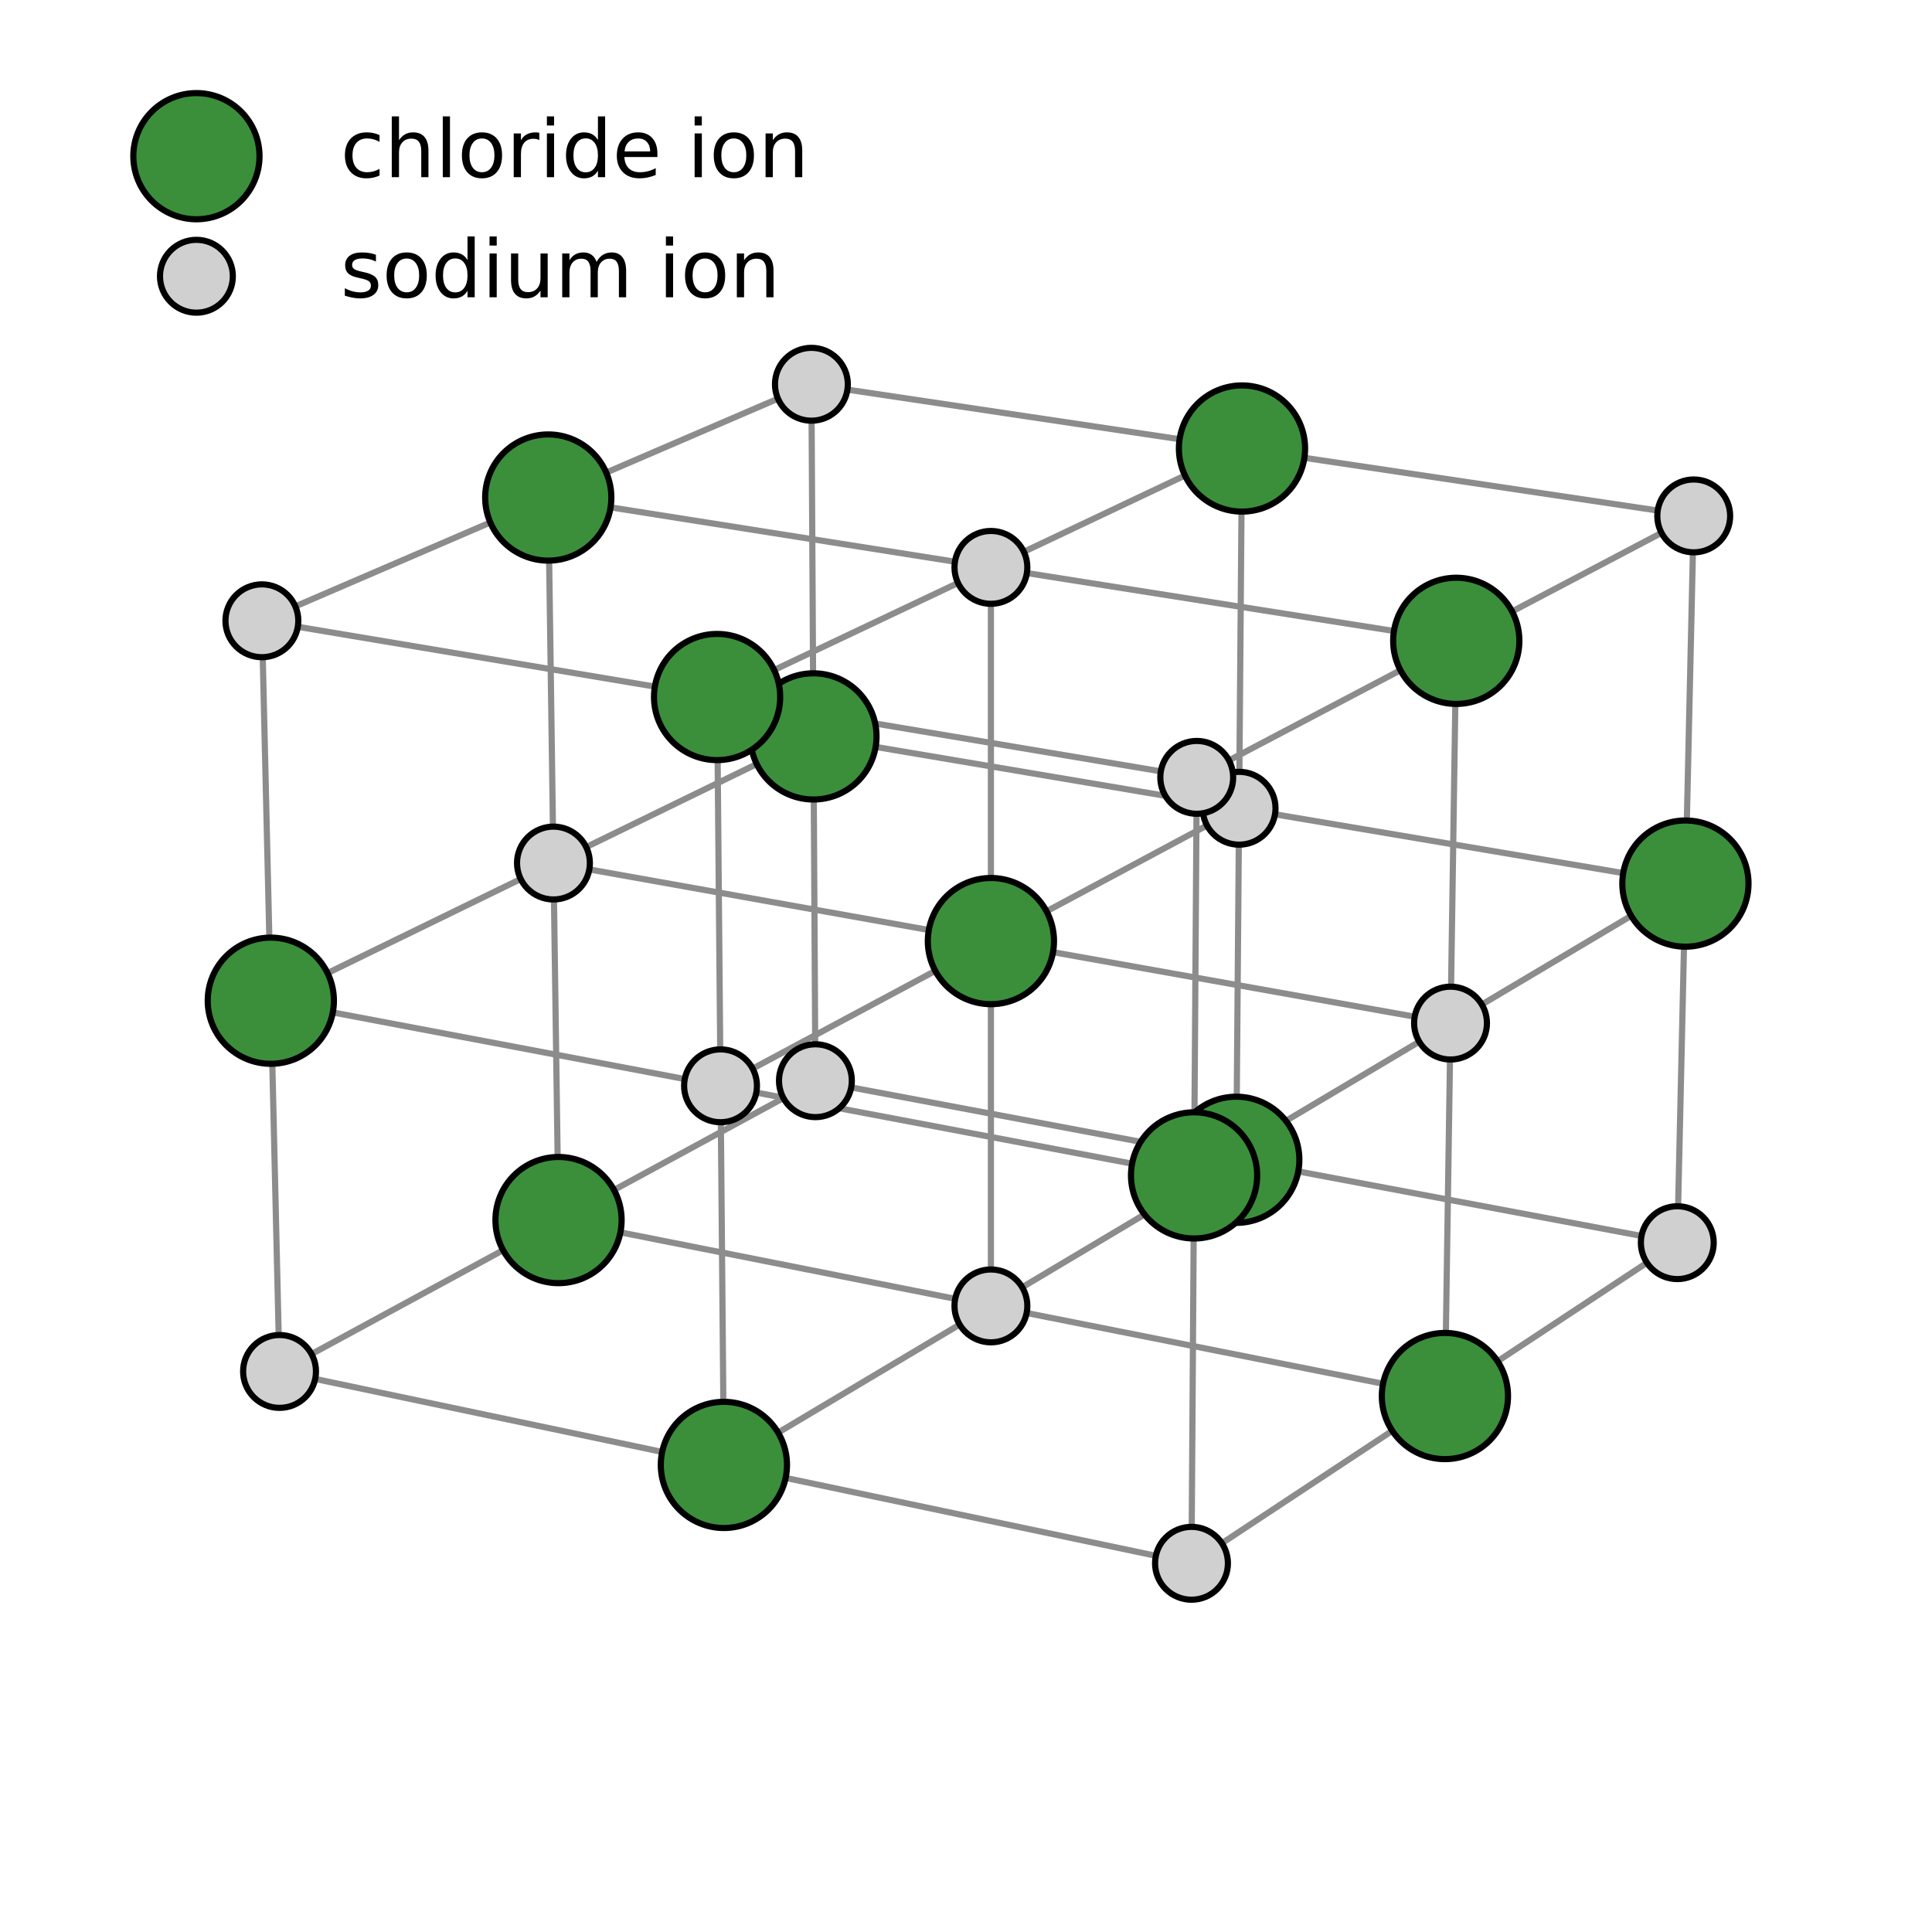
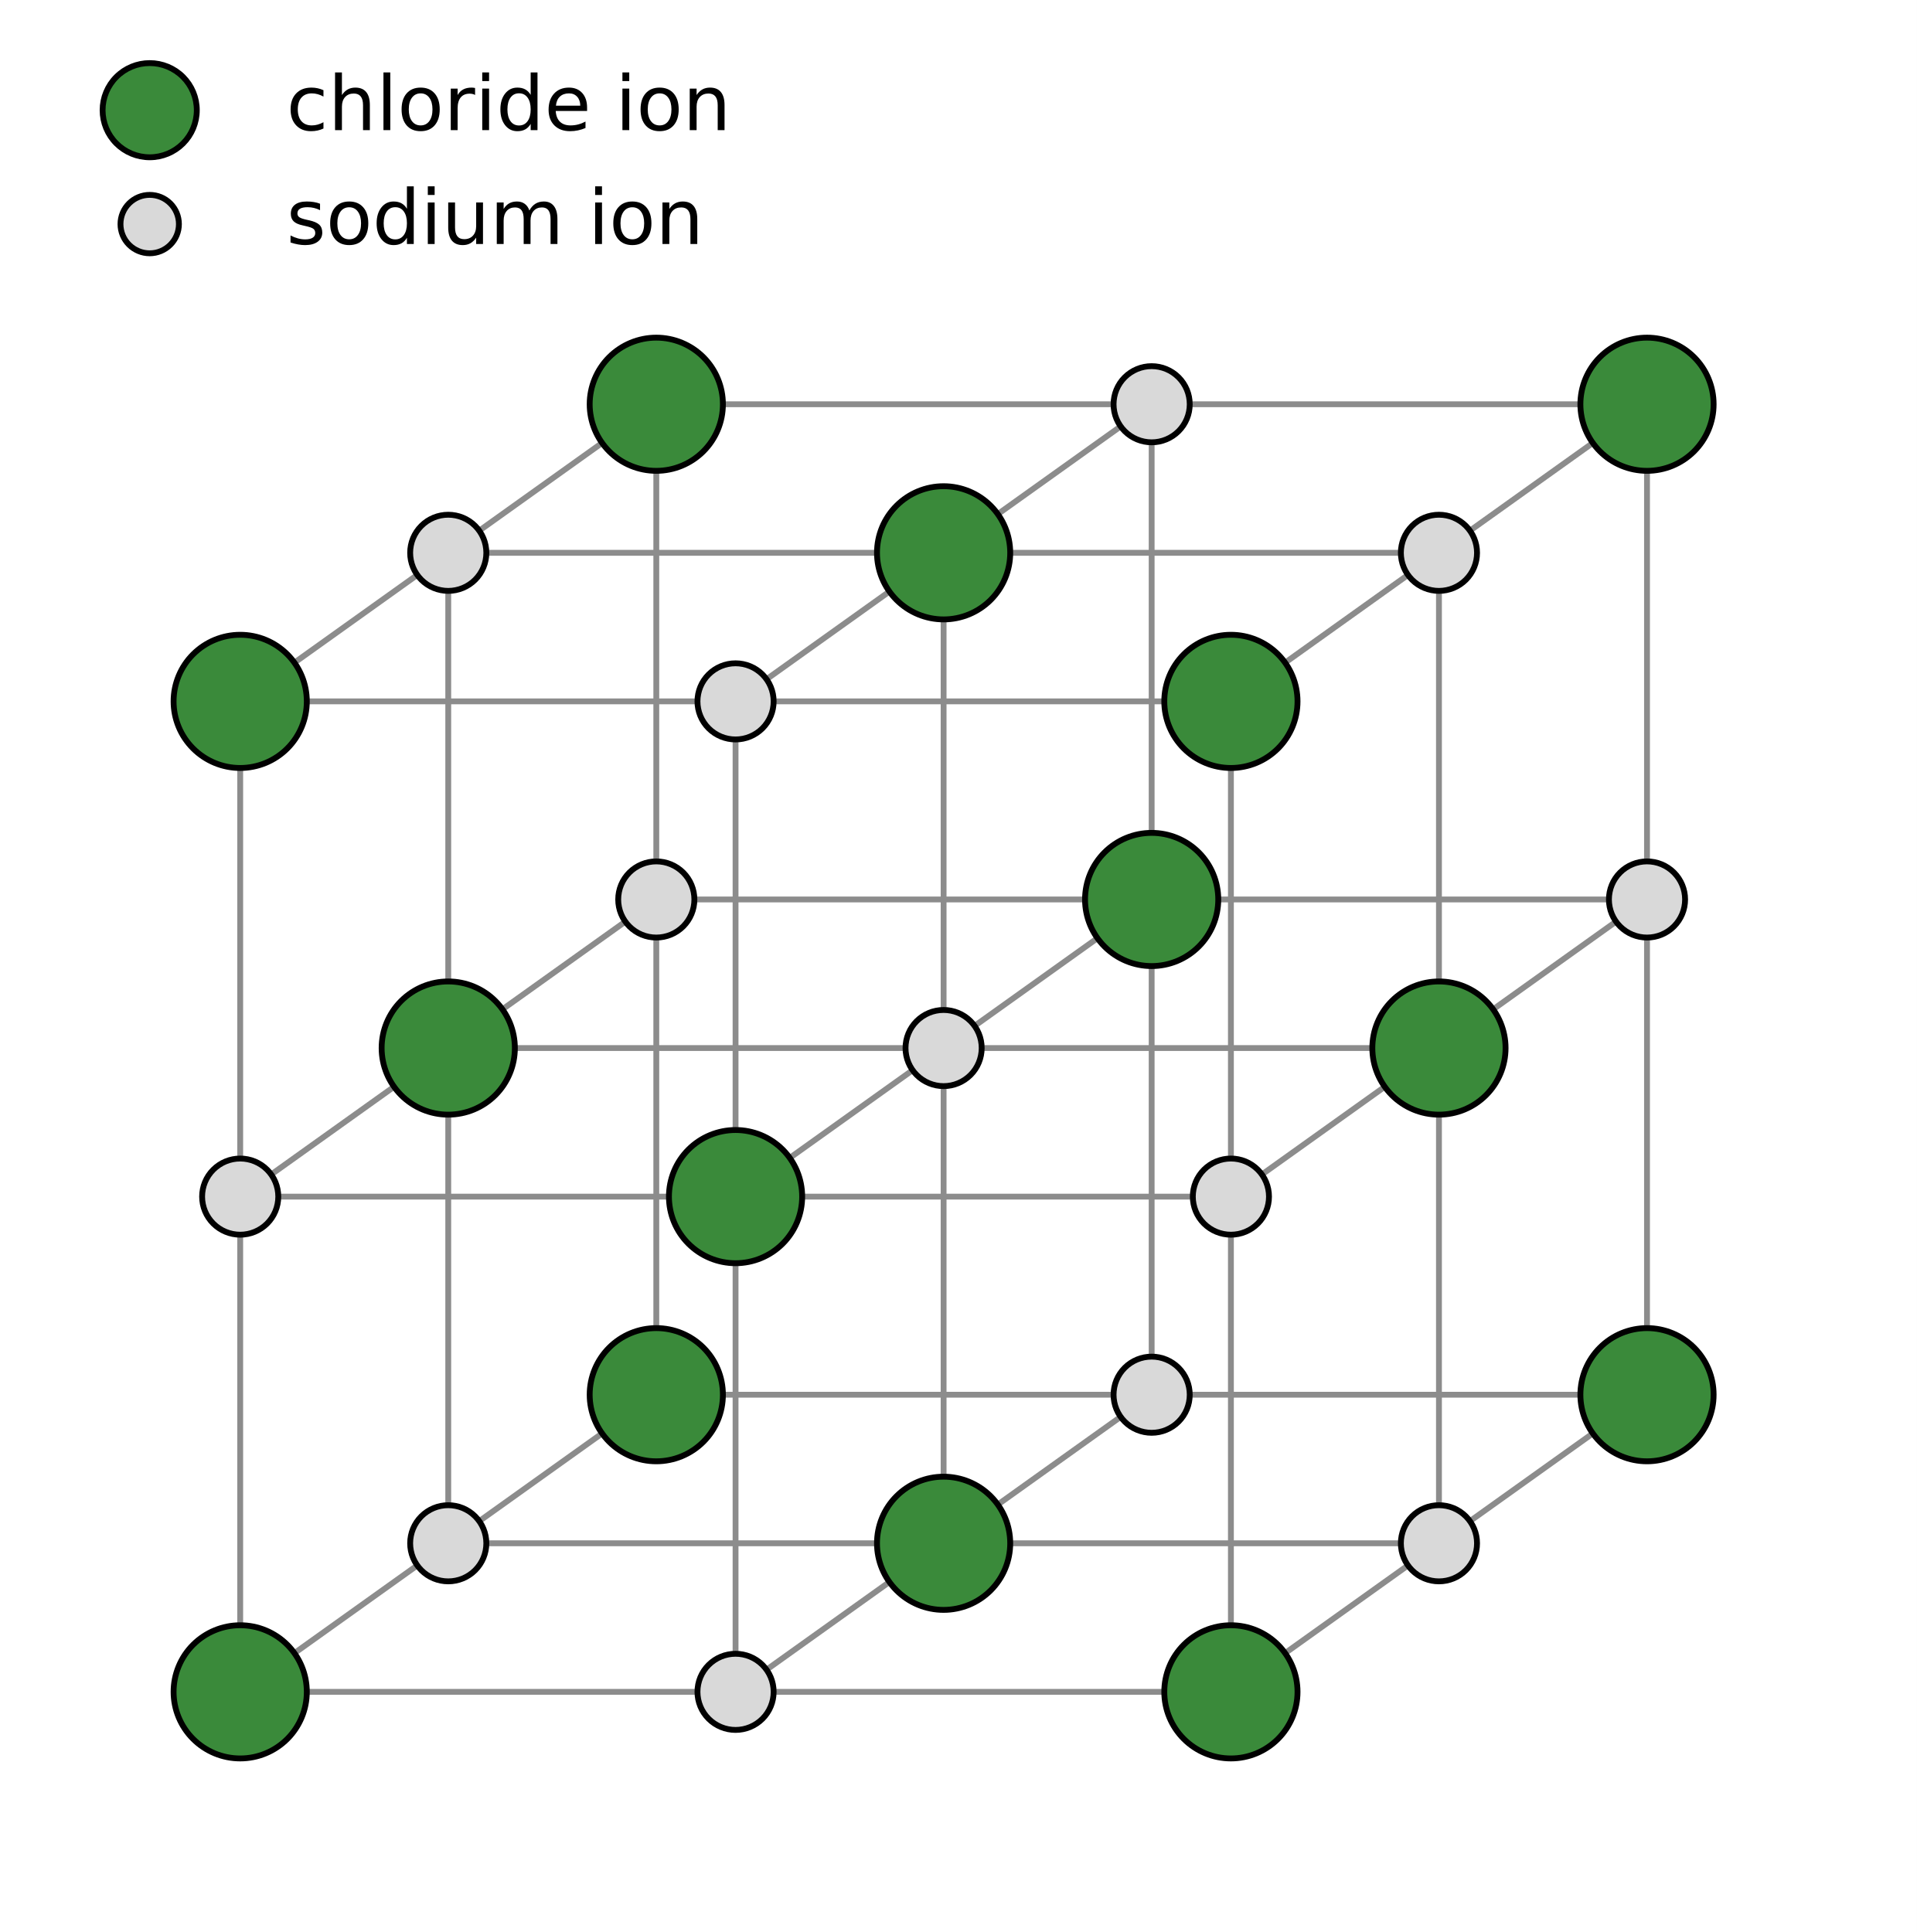
- <svg xmlns="http://www.w3.org/2000/svg" xmlns:xlink="http://www.w3.org/1999/xlink" width="313.776pt" height="313.776pt" viewBox="0 0 313.776 313.776" version="1.1">
+ <svg xmlns="http://www.w3.org/2000/svg" xmlns:xlink="http://www.w3.org/1999/xlink" width="328.125pt" height="330.783pt" viewBox="0 0 328.125 330.783" version="1.1">
  <defs>
    <style type="text/css">*{stroke-linejoin: round; stroke-linecap: butt}</style>
  </defs>
  <g id="figure_1">
    <g id="patch_1">
-       <path d="M 0 313.776  L 313.776 313.776  L 313.776 0  L 0 0  z " style="fill: #ffffff" />
-     </g>
-     <g id="patch_2">
-       <path d="M 7.2 306.576  L 306.576 306.576  L 306.576 7.2  L 7.2 7.2  z " style="fill: #ffffff" />
+       <path d="M 0 330.783  L 328.125 330.783  L 328.125 0  L 0 0  z " style="fill: #ffffff" />
    </g>
    <g id="axes_1">
      <g id="line2d_1">
-         <path d="M 45.401 222.736  L 117.568 237.918  " clip-path="url(#p698181f7ba)" style="fill: none; stroke: #8c8c8c; stroke-linecap: square" />
+         <path d="M 41.116 289.666  L 125.907 289.666  " clip-path="url(#p4bc97618b1)" style="fill: none; stroke: #8c8c8c; stroke-linecap: square" />
      </g>
      <g id="line2d_2">
-         <path d="M 45.401 222.736  L 90.711 198.152  " clip-path="url(#p698181f7ba)" style="fill: none; stroke: #8c8c8c; stroke-linecap: square" />
+         <path d="M 41.116 289.666  L 41.116 204.876  " clip-path="url(#p4bc97618b1)" style="fill: none; stroke: #8c8c8c; stroke-linecap: square" />
      </g>
      <g id="line2d_3">
-         <path d="M 45.401 222.736  L 43.984 162.526  " clip-path="url(#p698181f7ba)" style="fill: none; stroke: #8c8c8c; stroke-linecap: square" />
+         <path d="M 41.116 289.666  L 76.728 264.229  " clip-path="url(#p4bc97618b1)" style="fill: none; stroke: #8c8c8c; stroke-linecap: square" />
      </g>
      <g id="line2d_4">
-         <path d="M 43.984 162.526  L 117.022 176.345  " clip-path="url(#p698181f7ba)" style="fill: none; stroke: #8c8c8c; stroke-linecap: square" />
+         <path d="M 76.728 264.229  L 161.519 264.229  " clip-path="url(#p4bc97618b1)" style="fill: none; stroke: #8c8c8c; stroke-linecap: square" />
      </g>
      <g id="line2d_5">
-         <path d="M 43.984 162.526  L 89.886 140.167  " clip-path="url(#p698181f7ba)" style="fill: none; stroke: #8c8c8c; stroke-linecap: square" />
+         <path d="M 76.728 264.229  L 76.728 179.439  " clip-path="url(#p4bc97618b1)" style="fill: none; stroke: #8c8c8c; stroke-linecap: square" />
      </g>
      <g id="line2d_6">
-         <path d="M 43.984 162.526  L 42.532 100.821  " clip-path="url(#p698181f7ba)" style="fill: none; stroke: #8c8c8c; stroke-linecap: square" />
+         <path d="M 76.728 264.229  L 112.34 238.792  " clip-path="url(#p4bc97618b1)" style="fill: none; stroke: #8c8c8c; stroke-linecap: square" />
      </g>
      <g id="line2d_7">
-         <path d="M 42.532 100.821  L 116.463 113.203  " clip-path="url(#p698181f7ba)" style="fill: none; stroke: #8c8c8c; stroke-linecap: square" />
+         <path d="M 112.34 238.792  L 197.131 238.792  " clip-path="url(#p4bc97618b1)" style="fill: none; stroke: #8c8c8c; stroke-linecap: square" />
      </g>
      <g id="line2d_8">
-         <path d="M 42.532 100.821  L 89.042 80.803  " clip-path="url(#p698181f7ba)" style="fill: none; stroke: #8c8c8c; stroke-linecap: square" />
+         <path d="M 112.34 238.792  L 112.34 154.001  " clip-path="url(#p4bc97618b1)" style="fill: none; stroke: #8c8c8c; stroke-linecap: square" />
      </g>
      <g id="line2d_9">
-         <path d="M 90.711 198.152  L 160.934 212.092  " clip-path="url(#p698181f7ba)" style="fill: none; stroke: #8c8c8c; stroke-linecap: square" />
+         <path d="M 41.116 204.876  L 125.907 204.876  " clip-path="url(#p4bc97618b1)" style="fill: none; stroke: #8c8c8c; stroke-linecap: square" />
      </g>
      <g id="line2d_10">
-         <path d="M 90.711 198.152  L 132.431 175.516  " clip-path="url(#p698181f7ba)" style="fill: none; stroke: #8c8c8c; stroke-linecap: square" />
+         <path d="M 41.116 204.876  L 41.116 120.085  " clip-path="url(#p4bc97618b1)" style="fill: none; stroke: #8c8c8c; stroke-linecap: square" />
      </g>
      <g id="line2d_11">
-         <path d="M 90.711 198.152  L 89.886 140.167  " clip-path="url(#p698181f7ba)" style="fill: none; stroke: #8c8c8c; stroke-linecap: square" />
+         <path d="M 41.116 204.876  L 76.728 179.439  " clip-path="url(#p4bc97618b1)" style="fill: none; stroke: #8c8c8c; stroke-linecap: square" />
      </g>
      <g id="line2d_12">
-         <path d="M 89.886 140.167  L 160.934 152.842  " clip-path="url(#p698181f7ba)" style="fill: none; stroke: #8c8c8c; stroke-linecap: square" />
+         <path d="M 76.728 179.439  L 161.519 179.439  " clip-path="url(#p4bc97618b1)" style="fill: none; stroke: #8c8c8c; stroke-linecap: square" />
      </g>
      <g id="line2d_13">
-         <path d="M 89.886 140.167  L 132.109 119.6  " clip-path="url(#p698181f7ba)" style="fill: none; stroke: #8c8c8c; stroke-linecap: square" />
+         <path d="M 76.728 179.439  L 76.728 94.648  " clip-path="url(#p4bc97618b1)" style="fill: none; stroke: #8c8c8c; stroke-linecap: square" />
      </g>
      <g id="line2d_14">
-         <path d="M 89.886 140.167  L 89.042 80.803  " clip-path="url(#p698181f7ba)" style="fill: none; stroke: #8c8c8c; stroke-linecap: square" />
+         <path d="M 76.728 179.439  L 112.34 154.001  " clip-path="url(#p4bc97618b1)" style="fill: none; stroke: #8c8c8c; stroke-linecap: square" />
      </g>
      <g id="line2d_15">
-         <path d="M 89.042 80.803  L 160.934 92.149  " clip-path="url(#p698181f7ba)" style="fill: none; stroke: #8c8c8c; stroke-linecap: square" />
+         <path d="M 112.34 154.001  L 197.131 154.001  " clip-path="url(#p4bc97618b1)" style="fill: none; stroke: #8c8c8c; stroke-linecap: square" />
      </g>
      <g id="line2d_16">
-         <path d="M 89.042 80.803  L 131.78 62.408  " clip-path="url(#p698181f7ba)" style="fill: none; stroke: #8c8c8c; stroke-linecap: square" />
+         <path d="M 112.34 154.001  L 112.34 69.211  " clip-path="url(#p4bc97618b1)" style="fill: none; stroke: #8c8c8c; stroke-linecap: square" />
      </g>
      <g id="line2d_17">
-         <path d="M 132.431 175.516  L 200.781 188.361  " clip-path="url(#p698181f7ba)" style="fill: none; stroke: #8c8c8c; stroke-linecap: square" />
+         <path d="M 41.116 120.085  L 125.907 120.085  " clip-path="url(#p4bc97618b1)" style="fill: none; stroke: #8c8c8c; stroke-linecap: square" />
      </g>
      <g id="line2d_18">
-         <path d="M 132.431 175.516  L 132.109 119.6  " clip-path="url(#p698181f7ba)" style="fill: none; stroke: #8c8c8c; stroke-linecap: square" />
+         <path d="M 41.116 120.085  L 76.728 94.648  " clip-path="url(#p4bc97618b1)" style="fill: none; stroke: #8c8c8c; stroke-linecap: square" />
      </g>
      <g id="line2d_19">
-         <path d="M 132.109 119.6  L 201.241 131.268  " clip-path="url(#p698181f7ba)" style="fill: none; stroke: #8c8c8c; stroke-linecap: square" />
+         <path d="M 76.728 94.648  L 161.519 94.648  " clip-path="url(#p4bc97618b1)" style="fill: none; stroke: #8c8c8c; stroke-linecap: square" />
      </g>
      <g id="line2d_20">
-         <path d="M 132.109 119.6  L 131.78 62.408  " clip-path="url(#p698181f7ba)" style="fill: none; stroke: #8c8c8c; stroke-linecap: square" />
+         <path d="M 76.728 94.648  L 112.34 69.211  " clip-path="url(#p4bc97618b1)" style="fill: none; stroke: #8c8c8c; stroke-linecap: square" />
      </g>
      <g id="line2d_21">
-         <path d="M 131.78 62.408  L 201.712 72.842  " clip-path="url(#p698181f7ba)" style="fill: none; stroke: #8c8c8c; stroke-linecap: square" />
+         <path d="M 112.34 69.211  L 197.131 69.211  " clip-path="url(#p4bc97618b1)" style="fill: none; stroke: #8c8c8c; stroke-linecap: square" />
      </g>
      <g id="line2d_22">
-         <path d="M 117.568 237.918  L 193.51 253.894  " clip-path="url(#p698181f7ba)" style="fill: none; stroke: #8c8c8c; stroke-linecap: square" />
+         <path d="M 125.907 289.666  L 210.697 289.666  " clip-path="url(#p4bc97618b1)" style="fill: none; stroke: #8c8c8c; stroke-linecap: square" />
      </g>
      <g id="line2d_23">
-         <path d="M 117.568 237.918  L 160.934 212.092  " clip-path="url(#p698181f7ba)" style="fill: none; stroke: #8c8c8c; stroke-linecap: square" />
+         <path d="M 125.907 289.666  L 125.907 204.876  " clip-path="url(#p4bc97618b1)" style="fill: none; stroke: #8c8c8c; stroke-linecap: square" />
      </g>
      <g id="line2d_24">
-         <path d="M 117.568 237.918  L 117.022 176.345  " clip-path="url(#p698181f7ba)" style="fill: none; stroke: #8c8c8c; stroke-linecap: square" />
+         <path d="M 125.907 289.666  L 161.519 264.229  " clip-path="url(#p4bc97618b1)" style="fill: none; stroke: #8c8c8c; stroke-linecap: square" />
      </g>
      <g id="line2d_25">
-         <path d="M 117.022 176.345  L 193.93 190.897  " clip-path="url(#p698181f7ba)" style="fill: none; stroke: #8c8c8c; stroke-linecap: square" />
+         <path d="M 161.519 264.229  L 246.309 264.229  " clip-path="url(#p4bc97618b1)" style="fill: none; stroke: #8c8c8c; stroke-linecap: square" />
      </g>
      <g id="line2d_26">
-         <path d="M 117.022 176.345  L 160.934 152.842  " clip-path="url(#p698181f7ba)" style="fill: none; stroke: #8c8c8c; stroke-linecap: square" />
+         <path d="M 161.519 264.229  L 161.519 179.439  " clip-path="url(#p4bc97618b1)" style="fill: none; stroke: #8c8c8c; stroke-linecap: square" />
      </g>
      <g id="line2d_27">
-         <path d="M 117.022 176.345  L 116.463 113.203  " clip-path="url(#p698181f7ba)" style="fill: none; stroke: #8c8c8c; stroke-linecap: square" />
+         <path d="M 161.519 264.229  L 197.131 238.792  " clip-path="url(#p4bc97618b1)" style="fill: none; stroke: #8c8c8c; stroke-linecap: square" />
      </g>
      <g id="line2d_28">
-         <path d="M 116.463 113.203  L 194.362 126.251  " clip-path="url(#p698181f7ba)" style="fill: none; stroke: #8c8c8c; stroke-linecap: square" />
+         <path d="M 197.131 238.792  L 281.922 238.792  " clip-path="url(#p4bc97618b1)" style="fill: none; stroke: #8c8c8c; stroke-linecap: square" />
      </g>
      <g id="line2d_29">
-         <path d="M 116.463 113.203  L 160.934 92.149  " clip-path="url(#p698181f7ba)" style="fill: none; stroke: #8c8c8c; stroke-linecap: square" />
+         <path d="M 197.131 238.792  L 197.131 154.001  " clip-path="url(#p4bc97618b1)" style="fill: none; stroke: #8c8c8c; stroke-linecap: square" />
      </g>
      <g id="line2d_30">
-         <path d="M 160.934 212.092  L 234.67 226.73  " clip-path="url(#p698181f7ba)" style="fill: none; stroke: #8c8c8c; stroke-linecap: square" />
+         <path d="M 125.907 204.876  L 210.697 204.876  " clip-path="url(#p4bc97618b1)" style="fill: none; stroke: #8c8c8c; stroke-linecap: square" />
      </g>
      <g id="line2d_31">
-         <path d="M 160.934 212.092  L 200.781 188.361  " clip-path="url(#p698181f7ba)" style="fill: none; stroke: #8c8c8c; stroke-linecap: square" />
+         <path d="M 125.907 204.876  L 125.907 120.085  " clip-path="url(#p4bc97618b1)" style="fill: none; stroke: #8c8c8c; stroke-linecap: square" />
      </g>
      <g id="line2d_32">
-         <path d="M 160.934 212.092  L 160.934 152.842  " clip-path="url(#p698181f7ba)" style="fill: none; stroke: #8c8c8c; stroke-linecap: square" />
+         <path d="M 125.907 204.876  L 161.519 179.439  " clip-path="url(#p4bc97618b1)" style="fill: none; stroke: #8c8c8c; stroke-linecap: square" />
      </g>
      <g id="line2d_33">
-         <path d="M 160.934 152.842  L 235.58 166.16  " clip-path="url(#p698181f7ba)" style="fill: none; stroke: #8c8c8c; stroke-linecap: square" />
+         <path d="M 161.519 179.439  L 246.309 179.439  " clip-path="url(#p4bc97618b1)" style="fill: none; stroke: #8c8c8c; stroke-linecap: square" />
      </g>
      <g id="line2d_34">
-         <path d="M 160.934 152.842  L 201.241 131.268  " clip-path="url(#p698181f7ba)" style="fill: none; stroke: #8c8c8c; stroke-linecap: square" />
+         <path d="M 161.519 179.439  L 161.519 94.648  " clip-path="url(#p4bc97618b1)" style="fill: none; stroke: #8c8c8c; stroke-linecap: square" />
      </g>
      <g id="line2d_35">
-         <path d="M 160.934 152.842  L 160.934 92.149  " clip-path="url(#p698181f7ba)" style="fill: none; stroke: #8c8c8c; stroke-linecap: square" />
+         <path d="M 161.519 179.439  L 197.131 154.001  " clip-path="url(#p4bc97618b1)" style="fill: none; stroke: #8c8c8c; stroke-linecap: square" />
      </g>
      <g id="line2d_36">
-         <path d="M 160.934 92.149  L 236.513 104.077  " clip-path="url(#p698181f7ba)" style="fill: none; stroke: #8c8c8c; stroke-linecap: square" />
+         <path d="M 197.131 154.001  L 281.922 154.001  " clip-path="url(#p4bc97618b1)" style="fill: none; stroke: #8c8c8c; stroke-linecap: square" />
      </g>
      <g id="line2d_37">
-         <path d="M 160.934 92.149  L 201.712 72.842  " clip-path="url(#p698181f7ba)" style="fill: none; stroke: #8c8c8c; stroke-linecap: square" />
+         <path d="M 197.131 154.001  L 197.131 69.211  " clip-path="url(#p4bc97618b1)" style="fill: none; stroke: #8c8c8c; stroke-linecap: square" />
      </g>
      <g id="line2d_38">
-         <path d="M 200.781 188.361  L 272.41 201.821  " clip-path="url(#p698181f7ba)" style="fill: none; stroke: #8c8c8c; stroke-linecap: square" />
+         <path d="M 125.907 120.085  L 210.697 120.085  " clip-path="url(#p4bc97618b1)" style="fill: none; stroke: #8c8c8c; stroke-linecap: square" />
      </g>
      <g id="line2d_39">
-         <path d="M 200.781 188.361  L 201.241 131.268  " clip-path="url(#p698181f7ba)" style="fill: none; stroke: #8c8c8c; stroke-linecap: square" />
+         <path d="M 125.907 120.085  L 161.519 94.648  " clip-path="url(#p4bc97618b1)" style="fill: none; stroke: #8c8c8c; stroke-linecap: square" />
      </g>
      <g id="line2d_40">
-         <path d="M 201.241 131.268  L 273.729 143.503  " clip-path="url(#p698181f7ba)" style="fill: none; stroke: #8c8c8c; stroke-linecap: square" />
+         <path d="M 161.519 94.648  L 246.309 94.648  " clip-path="url(#p4bc97618b1)" style="fill: none; stroke: #8c8c8c; stroke-linecap: square" />
      </g>
      <g id="line2d_41">
-         <path d="M 201.241 131.268  L 201.712 72.842  " clip-path="url(#p698181f7ba)" style="fill: none; stroke: #8c8c8c; stroke-linecap: square" />
+         <path d="M 161.519 94.648  L 197.131 69.211  " clip-path="url(#p4bc97618b1)" style="fill: none; stroke: #8c8c8c; stroke-linecap: square" />
      </g>
      <g id="line2d_42">
-         <path d="M 201.712 72.842  L 275.078 83.789  " clip-path="url(#p698181f7ba)" style="fill: none; stroke: #8c8c8c; stroke-linecap: square" />
+         <path d="M 197.131 69.211  L 281.922 69.211  " clip-path="url(#p4bc97618b1)" style="fill: none; stroke: #8c8c8c; stroke-linecap: square" />
      </g>
      <g id="line2d_43">
-         <path d="M 193.51 253.894  L 234.67 226.73  " clip-path="url(#p698181f7ba)" style="fill: none; stroke: #8c8c8c; stroke-linecap: square" />
+         <path d="M 210.697 289.666  L 210.697 204.876  " clip-path="url(#p4bc97618b1)" style="fill: none; stroke: #8c8c8c; stroke-linecap: square" />
      </g>
      <g id="line2d_44">
-         <path d="M 193.51 253.894  L 193.93 190.897  " clip-path="url(#p698181f7ba)" style="fill: none; stroke: #8c8c8c; stroke-linecap: square" />
+         <path d="M 210.697 289.666  L 246.309 264.229  " clip-path="url(#p4bc97618b1)" style="fill: none; stroke: #8c8c8c; stroke-linecap: square" />
      </g>
      <g id="line2d_45">
-         <path d="M 193.93 190.897  L 235.58 166.16  " clip-path="url(#p698181f7ba)" style="fill: none; stroke: #8c8c8c; stroke-linecap: square" />
+         <path d="M 246.309 264.229  L 246.309 179.439  " clip-path="url(#p4bc97618b1)" style="fill: none; stroke: #8c8c8c; stroke-linecap: square" />
      </g>
      <g id="line2d_46">
-         <path d="M 193.93 190.897  L 194.362 126.251  " clip-path="url(#p698181f7ba)" style="fill: none; stroke: #8c8c8c; stroke-linecap: square" />
+         <path d="M 246.309 264.229  L 281.922 238.792  " clip-path="url(#p4bc97618b1)" style="fill: none; stroke: #8c8c8c; stroke-linecap: square" />
      </g>
      <g id="line2d_47">
-         <path d="M 194.362 126.251  L 236.513 104.077  " clip-path="url(#p698181f7ba)" style="fill: none; stroke: #8c8c8c; stroke-linecap: square" />
+         <path d="M 281.922 238.792  L 281.922 154.001  " clip-path="url(#p4bc97618b1)" style="fill: none; stroke: #8c8c8c; stroke-linecap: square" />
      </g>
      <g id="line2d_48">
-         <path d="M 234.67 226.73  L 272.41 201.821  " clip-path="url(#p698181f7ba)" style="fill: none; stroke: #8c8c8c; stroke-linecap: square" />
+         <path d="M 210.697 204.876  L 210.697 120.085  " clip-path="url(#p4bc97618b1)" style="fill: none; stroke: #8c8c8c; stroke-linecap: square" />
      </g>
      <g id="line2d_49">
-         <path d="M 234.67 226.73  L 235.58 166.16  " clip-path="url(#p698181f7ba)" style="fill: none; stroke: #8c8c8c; stroke-linecap: square" />
+         <path d="M 210.697 204.876  L 246.309 179.439  " clip-path="url(#p4bc97618b1)" style="fill: none; stroke: #8c8c8c; stroke-linecap: square" />
      </g>
      <g id="line2d_50">
-         <path d="M 235.58 166.16  L 273.729 143.503  " clip-path="url(#p698181f7ba)" style="fill: none; stroke: #8c8c8c; stroke-linecap: square" />
+         <path d="M 246.309 179.439  L 246.309 94.648  " clip-path="url(#p4bc97618b1)" style="fill: none; stroke: #8c8c8c; stroke-linecap: square" />
      </g>
      <g id="line2d_51">
-         <path d="M 235.58 166.16  L 236.513 104.077  " clip-path="url(#p698181f7ba)" style="fill: none; stroke: #8c8c8c; stroke-linecap: square" />
+         <path d="M 246.309 179.439  L 281.922 154.001  " clip-path="url(#p4bc97618b1)" style="fill: none; stroke: #8c8c8c; stroke-linecap: square" />
      </g>
      <g id="line2d_52">
-         <path d="M 236.513 104.077  L 275.078 83.789  " clip-path="url(#p698181f7ba)" style="fill: none; stroke: #8c8c8c; stroke-linecap: square" />
+         <path d="M 281.922 154.001  L 281.922 69.211  " clip-path="url(#p4bc97618b1)" style="fill: none; stroke: #8c8c8c; stroke-linecap: square" />
      </g>
      <g id="line2d_53">
-         <path d="M 272.41 201.821  L 273.729 143.503  " clip-path="url(#p698181f7ba)" style="fill: none; stroke: #8c8c8c; stroke-linecap: square" />
+         <path d="M 210.697 120.085  L 246.309 94.648  " clip-path="url(#p4bc97618b1)" style="fill: none; stroke: #8c8c8c; stroke-linecap: square" />
      </g>
      <g id="line2d_54">
-         <path d="M 273.729 143.503  L 275.078 83.789  " clip-path="url(#p698181f7ba)" style="fill: none; stroke: #8c8c8c; stroke-linecap: square" />
-       </g>
-       <g id="Path3DCollection_1">
-         <defs>
-           <path id="m1f641fbd44" d="M 0 10.247  C 2.718 10.247 5.324 9.167 7.246 7.246  C 9.167 5.324 10.247 2.718 10.247 0  C 10.247 -2.718 9.167 -5.324 7.246 -7.246  C 5.324 -9.167 2.718 -10.247 0 -10.247  C -2.718 -10.247 -5.324 -9.167 -7.246 -7.246  C -9.167 -5.324 -10.247 -2.718 -10.247 0  C -10.247 2.718 -9.167 5.324 -7.246 7.246  C -5.324 9.167 -2.718 10.247 0 10.247  z " style="stroke: #000000" />
-         </defs>
-         <g clip-path="url(#p698181f7ba)">
-           <use xlink:href="#m1f641fbd44" x="132.109" y="119.6" style="fill: #3b8f3b; stroke: #000000" />
-           <use xlink:href="#m1f641fbd44" x="200.781" y="188.361" style="fill: #3b8f3b; stroke: #000000" />
-           <use xlink:href="#m1f641fbd44" x="90.711" y="198.152" style="fill: #3b8f3b; stroke: #000000" />
-           <use xlink:href="#m1f641fbd44" x="201.712" y="72.842" style="fill: #3b8f3b; stroke: #000000" />
-           <use xlink:href="#m1f641fbd44" x="273.729" y="143.503" style="fill: #3b8f3b; stroke: #000000" />
-           <use xlink:href="#m1f641fbd44" x="89.042" y="80.803" style="fill: #3b8f3b; stroke: #000000" />
-           <use xlink:href="#m1f641fbd44" x="160.934" y="152.842" style="fill: #3b8f3b; stroke: #000000" />
-           <use xlink:href="#m1f641fbd44" x="234.67" y="226.73" style="fill: #3b8f3b; stroke: #000000" />
-           <use xlink:href="#m1f641fbd44" x="43.984" y="162.526" style="fill: #3b8f3b; stroke: #000000" />
-           <use xlink:href="#m1f641fbd44" x="117.568" y="237.918" style="fill: #3b8f3b; stroke: #000000" />
-           <use xlink:href="#m1f641fbd44" x="236.513" y="104.077" style="fill: #3b8f3b; stroke: #000000" />
-           <use xlink:href="#m1f641fbd44" x="116.463" y="113.203" style="fill: #3b8f3b; stroke: #000000" />
-           <use xlink:href="#m1f641fbd44" x="193.93" y="190.897" style="fill: #3b8f3b; stroke: #000000" />
-         </g>
-       </g>
-       <g id="Path3DCollection_2">
-         <defs>
-           <path id="m0bc2381ed2" d="M 0 5.916  C 1.569 5.916 3.074 5.293 4.183 4.183  C 5.293 3.074 5.916 1.569 5.916 0  C 5.916 -1.569 5.293 -3.074 4.183 -4.183  C 3.074 -5.293 1.569 -5.916 0 -5.916  C -1.569 -5.916 -3.074 -5.293 -4.183 -4.183  C -5.293 -3.074 -5.916 -1.569 -5.916 0  C -5.916 1.569 -5.293 3.074 -4.183 4.183  C -3.074 5.293 -1.569 5.916 0 5.916  z " style="stroke: #000000" />
-         </defs>
-         <g clip-path="url(#p698181f7ba)">
-           <use xlink:href="#m0bc2381ed2" x="132.431" y="175.516" style="fill: #d0d0d0; stroke: #000000" />
-           <use xlink:href="#m0bc2381ed2" x="131.78" y="62.408" style="fill: #d0d0d0; stroke: #000000" />
-           <use xlink:href="#m0bc2381ed2" x="201.241" y="131.268" style="fill: #d0d0d0; stroke: #000000" />
-           <use xlink:href="#m0bc2381ed2" x="272.41" y="201.821" style="fill: #d0d0d0; stroke: #000000" />
-           <use xlink:href="#m0bc2381ed2" x="89.886" y="140.167" style="fill: #d0d0d0; stroke: #000000" />
-           <use xlink:href="#m0bc2381ed2" x="160.934" y="212.092" style="fill: #d0d0d0; stroke: #000000" />
-           <use xlink:href="#m0bc2381ed2" x="275.078" y="83.789" style="fill: #d0d0d0; stroke: #000000" />
-           <use xlink:href="#m0bc2381ed2" x="45.401" y="222.736" style="fill: #d0d0d0; stroke: #000000" />
-           <use xlink:href="#m0bc2381ed2" x="160.934" y="92.149" style="fill: #d0d0d0; stroke: #000000" />
-           <use xlink:href="#m0bc2381ed2" x="235.58" y="166.16" style="fill: #d0d0d0; stroke: #000000" />
-           <use xlink:href="#m0bc2381ed2" x="42.532" y="100.821" style="fill: #d0d0d0; stroke: #000000" />
-           <use xlink:href="#m0bc2381ed2" x="117.022" y="176.345" style="fill: #d0d0d0; stroke: #000000" />
-           <use xlink:href="#m0bc2381ed2" x="193.51" y="253.894" style="fill: #d0d0d0; stroke: #000000" />
-           <use xlink:href="#m0bc2381ed2" x="194.362" y="126.251" style="fill: #d0d0d0; stroke: #000000" />
-         </g>
-       </g>
+         <path d="M 246.309 94.648  L 281.922 69.211  " clip-path="url(#p4bc97618b1)" style="fill: none; stroke: #8c8c8c; stroke-linecap: square" />
+       </g>
+       <g id="PathCollection_1" />
+       <g id="PathCollection_2" />
      <g id="legend_1">
-         <g id="Path3DCollection_3">
+         <g id="PathCollection_3">
+           <defs>
+             <path id="md502dccd88" d="M 0 8.062  C 2.138 8.062 4.189 7.213 5.701 5.701  C 7.213 4.189 8.062 2.138 8.062 0  C 8.062 -2.138 7.213 -4.189 5.701 -5.701  C 4.189 -7.213 2.138 -8.062 0 -8.062  C -2.138 -8.062 -4.189 -7.213 -5.701 -5.701  C -7.213 -4.189 -8.062 -2.138 -8.062 0  C -8.062 2.138 -7.213 4.189 -5.701 5.701  C -4.189 7.213 -2.138 8.062 0 8.062  z " style="stroke: #000000" />
+           </defs>
          <g>
-             <use xlink:href="#m1f641fbd44" x="31.9" y="25.365" style="fill: #3b8f3b; stroke: #000000" />
+             <use xlink:href="#md502dccd88" x="25.625" y="18.865" style="fill: #3a8a3a; stroke: #000000" />
          </g>
        </g>
        <g id="text_1">
-           <g transform="translate(55.3 28.77797) scale(0.13 -0.13)">
+           <g transform="translate(49.0255 22.27797) scale(0.13 -0.13)">
            <defs>
              <path id="DejaVuSans-46" d="M 3122 3366  L 3122 2828  Q 2878 2963 2633 3030  Q 2388 3097 2138 3097  Q 1578 3097 1268 2742  Q 959 2388 959 1747  Q 959 1106 1268 751  Q 1578 397 2138 397  Q 2388 397 2633 464  Q 2878 531 3122 666  L 3122 134  Q 2881 22 2623 -34  Q 2366 -91 2075 -91  Q 1284 -91 818 406  Q 353 903 353 1747  Q 353 2603 823 3093  Q 1294 3584 2113 3584  Q 2378 3584 2631 3529  Q 2884 3475 3122 3366  z " transform="scale(0.015625)" />
              <path id="DejaVuSans-4b" d="M 3513 2113  L 3513 0  L 2938 0  L 2938 2094  Q 2938 2591 2744 2837  Q 2550 3084 2163 3084  Q 1697 3084 1428 2787  Q 1159 2491 1159 1978  L 1159 0  L 581 0  L 581 4863  L 1159 4863  L 1159 2956  Q 1366 3272 1645 3428  Q 1925 3584 2291 3584  Q 2894 3584 3203 3211  Q 3513 2838 3513 2113  z " transform="scale(0.015625)" />
              <path id="DejaVuSans-4f" d="M 603 4863  L 1178 4863  L 1178 0  L 603 0  L 603 4863  z " transform="scale(0.015625)" />
              <path id="DejaVuSans-52" d="M 1959 3097  Q 1497 3097 1228 2736  Q 959 2375 959 1747  Q 959 1119 1226 758  Q 1494 397 1959 397  Q 2419 397 2687 759  Q 2956 1122 2956 1747  Q 2956 2369 2687 2733  Q 2419 3097 1959 3097  z M 1959 3584  Q 2709 3584 3137 3096  Q 3566 2609 3566 1747  Q 3566 888 3137 398  Q 2709 -91 1959 -91  Q 1206 -91 779 398  Q 353 888 353 1747  Q 353 2609 779 3096  Q 1206 3584 1959 3584  z " transform="scale(0.015625)" />
              <path id="DejaVuSans-55" d="M 2631 2963  Q 2534 3019 2420 3045  Q 2306 3072 2169 3072  Q 1681 3072 1420 2755  Q 1159 2438 1159 1844  L 1159 0  L 581 0  L 581 3500  L 1159 3500  L 1159 2956  Q 1341 3275 1631 3429  Q 1922 3584 2338 3584  Q 2397 3584 2469 3576  Q 2541 3569 2628 3553  L 2631 2963  z " transform="scale(0.015625)" />
              <path id="DejaVuSans-4c" d="M 603 3500  L 1178 3500  L 1178 0  L 603 0  L 603 3500  z M 603 4863  L 1178 4863  L 1178 4134  L 603 4134  L 603 4863  z " transform="scale(0.015625)" />
              <path id="DejaVuSans-47" d="M 2906 2969  L 2906 4863  L 3481 4863  L 3481 0  L 2906 0  L 2906 525  Q 2725 213 2448 61  Q 2172 -91 1784 -91  Q 1150 -91 751 415  Q 353 922 353 1747  Q 353 2572 751 3078  Q 1150 3584 1784 3584  Q 2172 3584 2448 3432  Q 2725 3281 2906 2969  z M 947 1747  Q 947 1113 1208 752  Q 1469 391 1925 391  Q 2381 391 2643 752  Q 2906 1113 2906 1747  Q 2906 2381 2643 2742  Q 2381 3103 1925 3103  Q 1469 3103 1208 2742  Q 947 2381 947 1747  z " transform="scale(0.015625)" />
              <path id="DejaVuSans-48" d="M 3597 1894  L 3597 1613  L 953 1613  Q 991 1019 1311 708  Q 1631 397 2203 397  Q 2534 397 2845 478  Q 3156 559 3463 722  L 3463 178  Q 3153 47 2828 -22  Q 2503 -91 2169 -91  Q 1331 -91 842 396  Q 353 884 353 1716  Q 353 2575 817 3079  Q 1281 3584 2069 3584  Q 2775 3584 3186 3129  Q 3597 2675 3597 1894  z M 3022 2063  Q 3016 2534 2758 2815  Q 2500 3097 2075 3097  Q 1594 3097 1305 2825  Q 1016 2553 972 2059  L 3022 2063  z " transform="scale(0.015625)" />
              <path id="DejaVuSans-3" transform="scale(0.015625)" />
              <path id="DejaVuSans-51" d="M 3513 2113  L 3513 0  L 2938 0  L 2938 2094  Q 2938 2591 2744 2837  Q 2550 3084 2163 3084  Q 1697 3084 1428 2787  Q 1159 2491 1159 1978  L 1159 0  L 581 0  L 581 3500  L 1159 3500  L 1159 2956  Q 1366 3272 1645 3428  Q 1925 3584 2291 3584  Q 2894 3584 3203 3211  Q 3513 2838 3513 2113  z " transform="scale(0.015625)" />
            </defs>
            <use xlink:href="#DejaVuSans-46" />
            <use xlink:href="#DejaVuSans-4b" transform="translate(54.98438 0)" />
            <use xlink:href="#DejaVuSans-4f" transform="translate(118.3594 0)" />
            <use xlink:href="#DejaVuSans-52" transform="translate(146.1406 0)" />
            <use xlink:href="#DejaVuSans-55" transform="translate(207.3281 0)" />
            <use xlink:href="#DejaVuSans-4c" transform="translate(248.4375 0)" />
            <use xlink:href="#DejaVuSans-47" transform="translate(276.2188 0)" />
            <use xlink:href="#DejaVuSans-48" transform="translate(339.7031 0)" />
            <use xlink:href="#DejaVuSans-3" transform="translate(401.2344 0)" />
            <use xlink:href="#DejaVuSans-4c" transform="translate(433.0156 0)" />
            <use xlink:href="#DejaVuSans-52" transform="translate(460.7969 0)" />
            <use xlink:href="#DejaVuSans-51" transform="translate(521.9844 0)" />
          </g>
        </g>
-         <g id="Path3DCollection_4">
+         <g id="PathCollection_4">
+           <defs>
+             <path id="mb4ccbafad6" d="M 0 5  C 1.326 5 2.598 4.473 3.536 3.536  C 4.473 2.598 5 1.326 5 0  C 5 -1.326 4.473 -2.598 3.536 -3.536  C 2.598 -4.473 1.326 -5 0 -5  C -1.326 -5 -2.598 -4.473 -3.536 -3.536  C -4.473 -2.598 -5 -1.326 -5 0  C -5 1.326 -4.473 2.598 -3.536 3.536  C -2.598 4.473 -1.326 5 0 5  z " style="stroke: #000000" />
+           </defs>
          <g>
-             <use xlink:href="#m0bc2381ed2" x="31.9" y="44.866" style="fill: #d0d0d0; stroke: #000000" />
+             <use xlink:href="#mb4ccbafad6" x="25.625" y="38.366" style="fill: #d9d9d9; stroke: #000000" />
          </g>
        </g>
        <g id="text_2">
-           <g transform="translate(55.3 48.27898) scale(0.13 -0.13)">
+           <g transform="translate(49.0255 41.77898) scale(0.13 -0.13)">
            <defs>
              <path id="DejaVuSans-56" d="M 2834 3397  L 2834 2853  Q 2591 2978 2328 3040  Q 2066 3103 1784 3103  Q 1356 3103 1142 2972  Q 928 2841 928 2578  Q 928 2378 1081 2264  Q 1234 2150 1697 2047  L 1894 2003  Q 2506 1872 2764 1633  Q 3022 1394 3022 966  Q 3022 478 2636 193  Q 2250 -91 1575 -91  Q 1294 -91 989 -36  Q 684 19 347 128  L 347 722  Q 666 556 975 473  Q 1284 391 1588 391  Q 1994 391 2212 530  Q 2431 669 2431 922  Q 2431 1156 2273 1281  Q 2116 1406 1581 1522  L 1381 1569  Q 847 1681 609 1914  Q 372 2147 372 2553  Q 372 3047 722 3315  Q 1072 3584 1716 3584  Q 2034 3584 2315 3537  Q 2597 3491 2834 3397  z " transform="scale(0.015625)" />
              <path id="DejaVuSans-58" d="M 544 1381  L 544 3500  L 1119 3500  L 1119 1403  Q 1119 906 1312 657  Q 1506 409 1894 409  Q 2359 409 2629 706  Q 2900 1003 2900 1516  L 2900 3500  L 3475 3500  L 3475 0  L 2900 0  L 2900 538  Q 2691 219 2414 64  Q 2138 -91 1772 -91  Q 1169 -91 856 284  Q 544 659 544 1381  z M 1991 3584  L 1991 3584  z " transform="scale(0.015625)" />
              <path id="DejaVuSans-50" d="M 3328 2828  Q 3544 3216 3844 3400  Q 4144 3584 4550 3584  Q 5097 3584 5394 3201  Q 5691 2819 5691 2113  L 5691 0  L 5113 0  L 5113 2094  Q 5113 2597 4934 2840  Q 4756 3084 4391 3084  Q 3944 3084 3684 2787  Q 3425 2491 3425 1978  L 3425 0  L 2847 0  L 2847 2094  Q 2847 2600 2669 2842  Q 2491 3084 2119 3084  Q 1678 3084 1418 2786  Q 1159 2488 1159 1978  L 1159 0  L 581 0  L 581 3500  L 1159 3500  L 1159 2956  Q 1356 3278 1631 3431  Q 1906 3584 2284 3584  Q 2666 3584 2933 3390  Q 3200 3197 3328 2828  z " transform="scale(0.015625)" />
            </defs>
            <use xlink:href="#DejaVuSans-56" />
            <use xlink:href="#DejaVuSans-52" transform="translate(52.09375 0)" />
            <use xlink:href="#DejaVuSans-47" transform="translate(113.2812 0)" />
            <use xlink:href="#DejaVuSans-4c" transform="translate(176.7656 0)" />
            <use xlink:href="#DejaVuSans-58" transform="translate(204.5469 0)" />
            <use xlink:href="#DejaVuSans-50" transform="translate(267.9219 0)" />
            <use xlink:href="#DejaVuSans-3" transform="translate(365.3281 0)" />
            <use xlink:href="#DejaVuSans-4c" transform="translate(397.1094 0)" />
            <use xlink:href="#DejaVuSans-52" transform="translate(424.8906 0)" />
            <use xlink:href="#DejaVuSans-51" transform="translate(486.0781 0)" />
          </g>
        </g>
      </g>
+       <g id="PathCollection_5">
+         <defs>
+           <path id="m80fbf4d335" d="M 0 11.402  C 3.024 11.402 5.924 10.2 8.062 8.062  C 10.2 5.924 11.402 3.024 11.402 0  C 11.402 -3.024 10.2 -5.924 8.062 -8.062  C 5.924 -10.2 3.024 -11.402 0 -11.402  C -3.024 -11.402 -5.924 -10.2 -8.062 -8.062  C -10.2 -5.924 -11.402 -3.024 -11.402 0  C -11.402 3.024 -10.2 5.924 -8.062 8.062  C -5.924 10.2 -3.024 11.402 0 11.402  z " style="stroke: #000000" />
+         </defs>
+         <g clip-path="url(#p4bc97618b1)">
+           <use xlink:href="#m80fbf4d335" x="112.34" y="238.792" style="fill: #3a8a3a; stroke: #000000" />
+         </g>
+       </g>
+       <g id="PathCollection_6">
+         <defs>
+           <path id="m3c86da4844" d="M 0 6.519  C 1.729 6.519 3.387 5.832 4.61 4.61  C 5.832 3.387 6.519 1.729 6.519 0  C 6.519 -1.729 5.832 -3.387 4.61 -4.61  C 3.387 -5.832 1.729 -6.519 0 -6.519  C -1.729 -6.519 -3.387 -5.832 -4.61 -4.61  C -5.832 -3.387 -6.519 -1.729 -6.519 0  C -6.519 1.729 -5.832 3.387 -4.61 4.61  C -3.387 5.832 -1.729 6.519 0 6.519  z " style="stroke: #000000" />
+         </defs>
+         <g clip-path="url(#p4bc97618b1)">
+           <use xlink:href="#m3c86da4844" x="112.34" y="154.001" style="fill: #d9d9d9; stroke: #000000" />
+         </g>
+       </g>
+       <g id="PathCollection_7">
+         <g clip-path="url(#p4bc97618b1)">
+           <use xlink:href="#m80fbf4d335" x="112.34" y="69.211" style="fill: #3a8a3a; stroke: #000000" />
+         </g>
+       </g>
+       <g id="PathCollection_8">
+         <g clip-path="url(#p4bc97618b1)">
+           <use xlink:href="#m3c86da4844" x="197.131" y="238.792" style="fill: #d9d9d9; stroke: #000000" />
+         </g>
+       </g>
+       <g id="PathCollection_9">
+         <g clip-path="url(#p4bc97618b1)">
+           <use xlink:href="#m80fbf4d335" x="197.131" y="154.001" style="fill: #3a8a3a; stroke: #000000" />
+         </g>
+       </g>
+       <g id="PathCollection_10">
+         <g clip-path="url(#p4bc97618b1)">
+           <use xlink:href="#m3c86da4844" x="197.131" y="69.211" style="fill: #d9d9d9; stroke: #000000" />
+         </g>
+       </g>
+       <g id="PathCollection_11">
+         <g clip-path="url(#p4bc97618b1)">
+           <use xlink:href="#m80fbf4d335" x="281.922" y="238.792" style="fill: #3a8a3a; stroke: #000000" />
+         </g>
+       </g>
+       <g id="PathCollection_12">
+         <g clip-path="url(#p4bc97618b1)">
+           <use xlink:href="#m3c86da4844" x="281.922" y="154.001" style="fill: #d9d9d9; stroke: #000000" />
+         </g>
+       </g>
+       <g id="PathCollection_13">
+         <g clip-path="url(#p4bc97618b1)">
+           <use xlink:href="#m80fbf4d335" x="281.922" y="69.211" style="fill: #3a8a3a; stroke: #000000" />
+         </g>
+       </g>
+       <g id="PathCollection_14">
+         <g clip-path="url(#p4bc97618b1)">
+           <use xlink:href="#m3c86da4844" x="76.728" y="264.229" style="fill: #d9d9d9; stroke: #000000" />
+         </g>
+       </g>
+       <g id="PathCollection_15">
+         <g clip-path="url(#p4bc97618b1)">
+           <use xlink:href="#m80fbf4d335" x="76.728" y="179.439" style="fill: #3a8a3a; stroke: #000000" />
+         </g>
+       </g>
+       <g id="PathCollection_16">
+         <g clip-path="url(#p4bc97618b1)">
+           <use xlink:href="#m3c86da4844" x="76.728" y="94.648" style="fill: #d9d9d9; stroke: #000000" />
+         </g>
+       </g>
+       <g id="PathCollection_17">
+         <g clip-path="url(#p4bc97618b1)">
+           <use xlink:href="#m80fbf4d335" x="161.519" y="264.229" style="fill: #3a8a3a; stroke: #000000" />
+         </g>
+       </g>
+       <g id="PathCollection_18">
+         <g clip-path="url(#p4bc97618b1)">
+           <use xlink:href="#m3c86da4844" x="161.519" y="179.439" style="fill: #d9d9d9; stroke: #000000" />
+         </g>
+       </g>
+       <g id="PathCollection_19">
+         <g clip-path="url(#p4bc97618b1)">
+           <use xlink:href="#m80fbf4d335" x="161.519" y="94.648" style="fill: #3a8a3a; stroke: #000000" />
+         </g>
+       </g>
+       <g id="PathCollection_20">
+         <g clip-path="url(#p4bc97618b1)">
+           <use xlink:href="#m3c86da4844" x="246.309" y="264.229" style="fill: #d9d9d9; stroke: #000000" />
+         </g>
+       </g>
+       <g id="PathCollection_21">
+         <g clip-path="url(#p4bc97618b1)">
+           <use xlink:href="#m80fbf4d335" x="246.309" y="179.439" style="fill: #3a8a3a; stroke: #000000" />
+         </g>
+       </g>
+       <g id="PathCollection_22">
+         <g clip-path="url(#p4bc97618b1)">
+           <use xlink:href="#m3c86da4844" x="246.309" y="94.648" style="fill: #d9d9d9; stroke: #000000" />
+         </g>
+       </g>
+       <g id="PathCollection_23">
+         <g clip-path="url(#p4bc97618b1)">
+           <use xlink:href="#m80fbf4d335" x="41.116" y="289.666" style="fill: #3a8a3a; stroke: #000000" />
+         </g>
+       </g>
+       <g id="PathCollection_24">
+         <g clip-path="url(#p4bc97618b1)">
+           <use xlink:href="#m3c86da4844" x="41.116" y="204.876" style="fill: #d9d9d9; stroke: #000000" />
+         </g>
+       </g>
+       <g id="PathCollection_25">
+         <g clip-path="url(#p4bc97618b1)">
+           <use xlink:href="#m80fbf4d335" x="41.116" y="120.085" style="fill: #3a8a3a; stroke: #000000" />
+         </g>
+       </g>
+       <g id="PathCollection_26">
+         <g clip-path="url(#p4bc97618b1)">
+           <use xlink:href="#m3c86da4844" x="125.907" y="289.666" style="fill: #d9d9d9; stroke: #000000" />
+         </g>
+       </g>
+       <g id="PathCollection_27">
+         <g clip-path="url(#p4bc97618b1)">
+           <use xlink:href="#m80fbf4d335" x="125.907" y="204.876" style="fill: #3a8a3a; stroke: #000000" />
+         </g>
+       </g>
+       <g id="PathCollection_28">
+         <g clip-path="url(#p4bc97618b1)">
+           <use xlink:href="#m3c86da4844" x="125.907" y="120.085" style="fill: #d9d9d9; stroke: #000000" />
+         </g>
+       </g>
+       <g id="PathCollection_29">
+         <g clip-path="url(#p4bc97618b1)">
+           <use xlink:href="#m80fbf4d335" x="210.697" y="289.666" style="fill: #3a8a3a; stroke: #000000" />
+         </g>
+       </g>
+       <g id="PathCollection_30">
+         <g clip-path="url(#p4bc97618b1)">
+           <use xlink:href="#m3c86da4844" x="210.697" y="204.876" style="fill: #d9d9d9; stroke: #000000" />
+         </g>
+       </g>
+       <g id="PathCollection_31">
+         <g clip-path="url(#p4bc97618b1)">
+           <use xlink:href="#m80fbf4d335" x="210.697" y="120.085" style="fill: #3a8a3a; stroke: #000000" />
+         </g>
+       </g>
    </g>
  </g>
  <defs>
-     <clipPath id="p698181f7ba">
-       <rect x="7.2" y="7.2" width="299.376" height="299.376" />
+     <clipPath id="p4bc97618b1">
+       <rect x="7.2" y="35.295" width="313.725" height="288.288" />
    </clipPath>
  </defs>
</svg>
